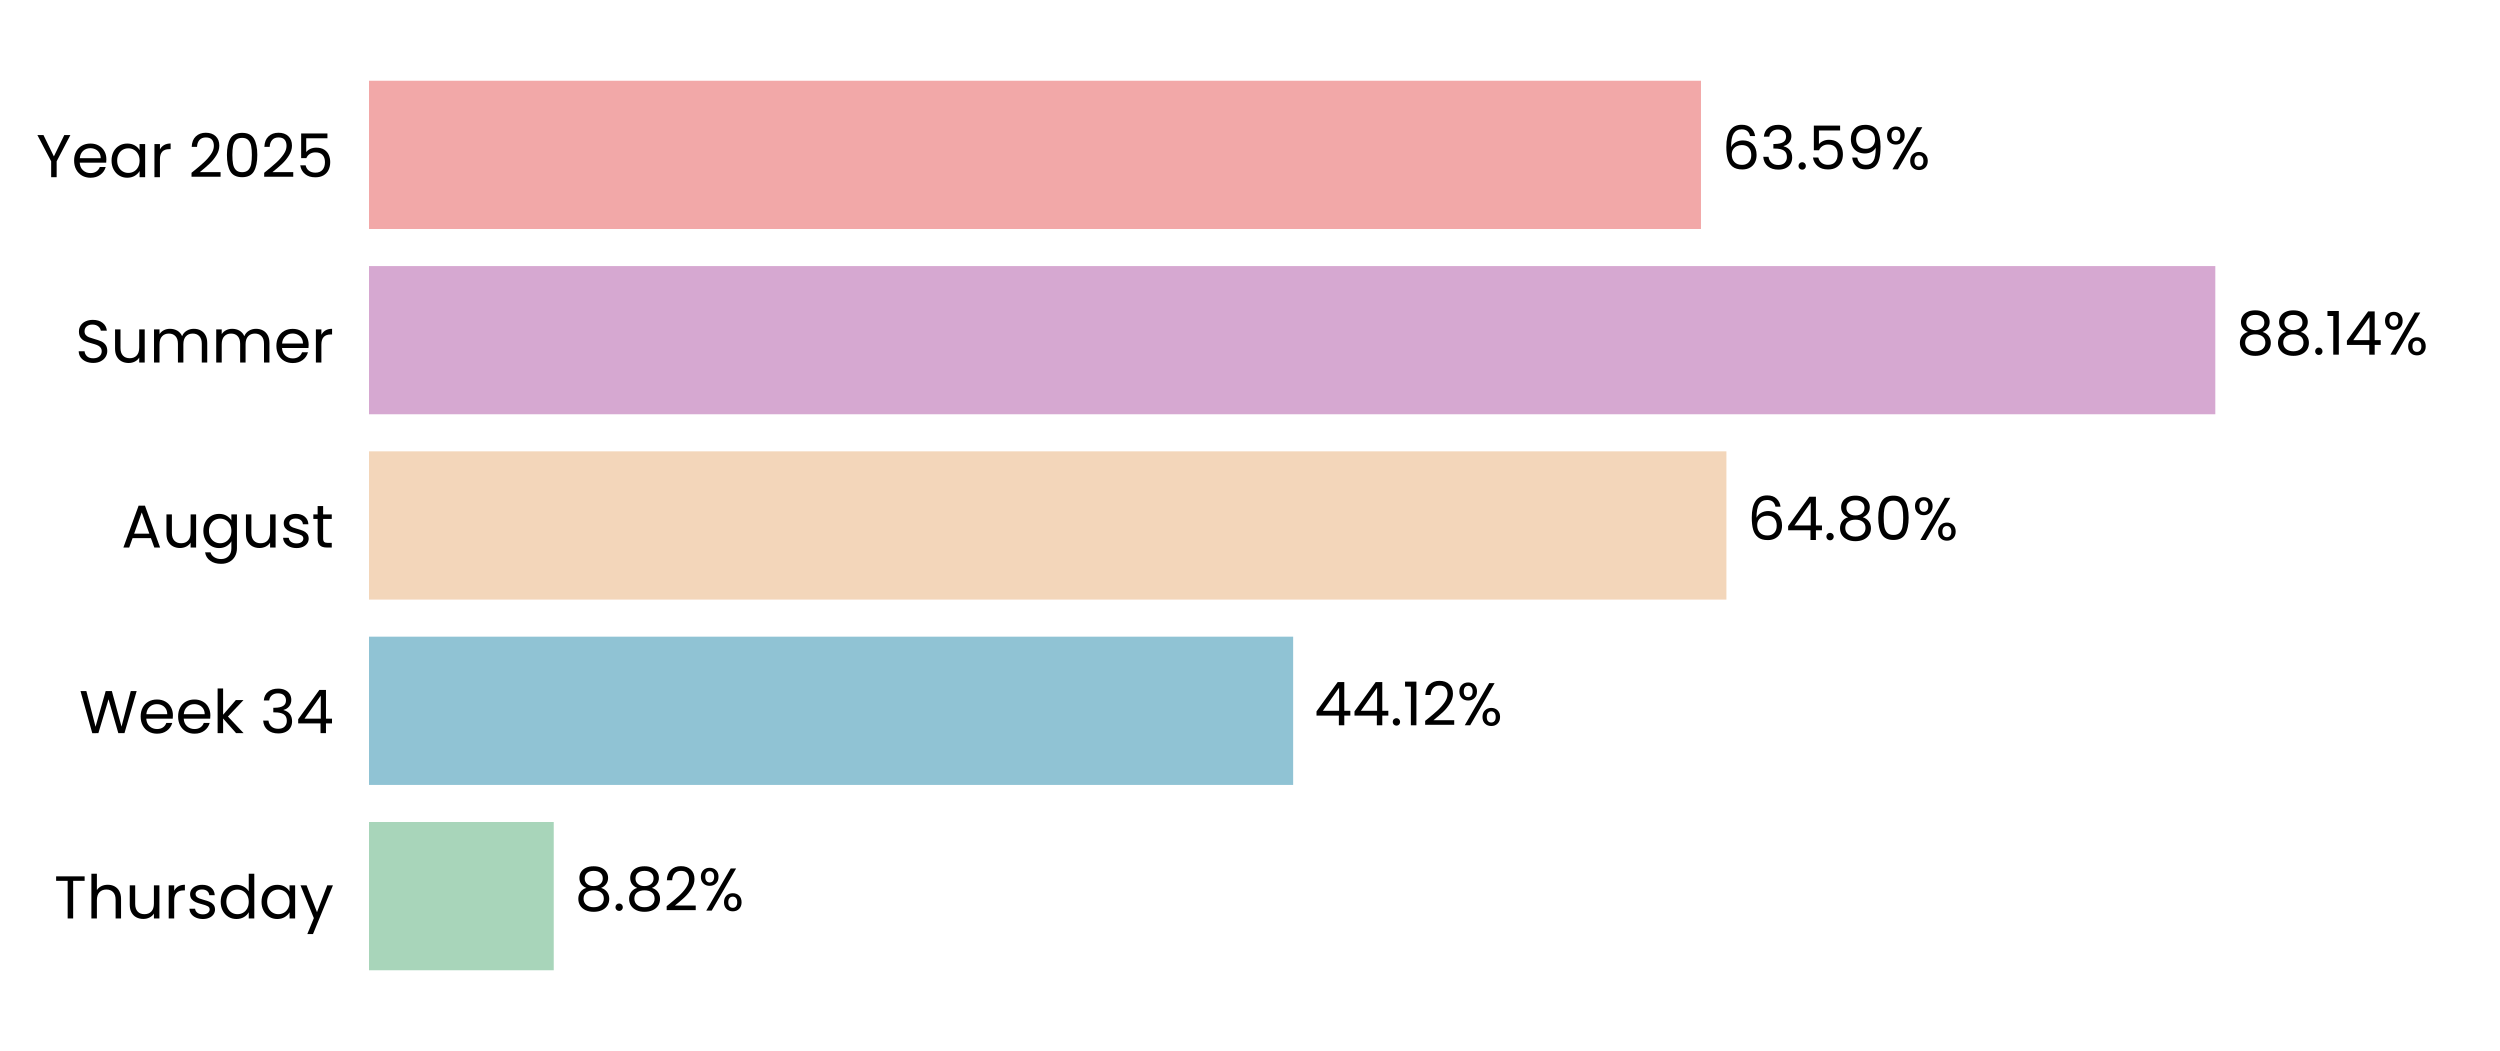
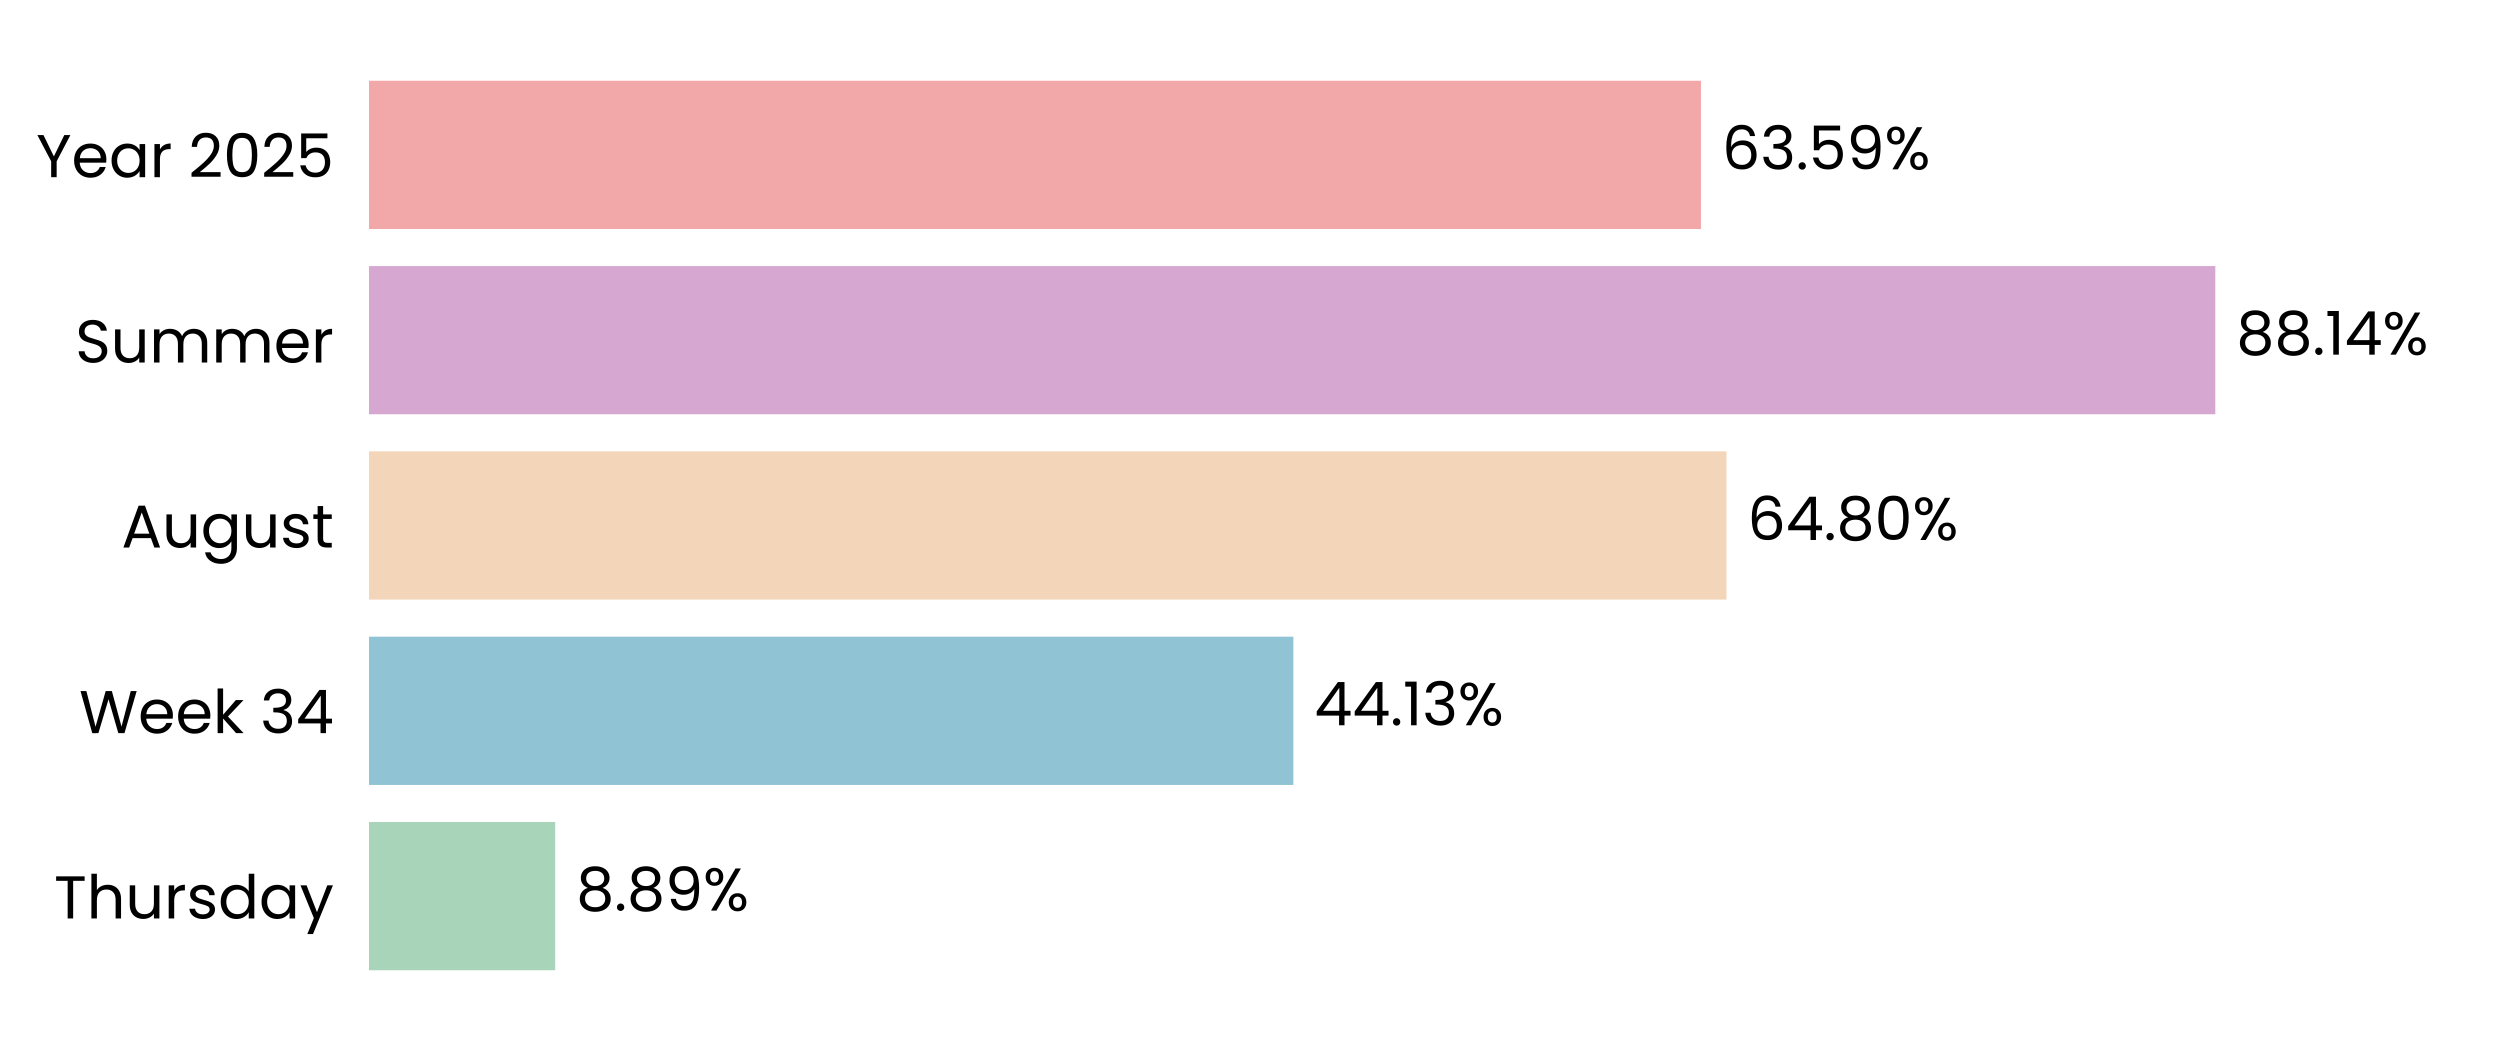
<svg xmlns="http://www.w3.org/2000/svg" xmlns:xlink="http://www.w3.org/1999/xlink" width="496.691pt" height="208.8pt" viewBox="0 0 496.691 208.8" version="1.1">
  <defs>
    <style type="text/css">*{stroke-linejoin: round; stroke-linecap: butt}</style>
  </defs>
  <g id="figure_1">
    <g id="patch_1">
      <path d="M 0 208.8  L 496.691 208.8  L 496.691 0  L 0 0  L 0 208.8  z " style="fill: none" />
    </g>
    <g id="axes_1">
      <g id="patch_2">
        <path d="M 73.311 201.6  L 489.491 201.6  L 489.491 7.2  L 73.311 7.2  L 73.311 201.6  z " style="fill: none" />
      </g>
      <g id="patch_3">
-         <path d="M 73.311 192.764  L 110.016 192.764  L 110.016 163.309  L 73.311 163.309  z " clip-path="url(#p28ec894ca6)" style="fill: #a8d5ba" />
+         <path d="M 73.311 192.764  L 110.305 192.764  L 110.305 163.309  L 73.311 163.309  z " clip-path="url(#p842acf6f04)" style="fill: #a8d5ba" />
      </g>
      <g id="patch_4">
-         <path d="M 73.311 155.945  L 256.918 155.945  L 256.918 126.491  L 73.311 126.491  z " clip-path="url(#p28ec894ca6)" style="fill: #90c3d4" />
+         <path d="M 73.311 155.945  L 256.959 155.945  L 256.959 126.491  L 73.311 126.491  z " clip-path="url(#p842acf6f04)" style="fill: #90c3d4" />
      </g>
      <g id="patch_5">
-         <path d="M 73.311 119.127  L 342.998 119.127  L 342.998 89.673  L 73.311 89.673  z " clip-path="url(#p28ec894ca6)" style="fill: #f3d6ba" />
+         <path d="M 73.311 119.127  L 343.008 119.127  L 343.008 89.673  L 73.311 89.673  z " clip-path="url(#p842acf6f04)" style="fill: #f3d6ba" />
      </g>
      <g id="patch_6">
-         <path d="M 73.311 82.309  L 440.13 82.309  L 440.13 52.855  L 73.311 52.855  z " clip-path="url(#p28ec894ca6)" style="fill: #d6a8d1" />
+         <path d="M 73.311 82.309  L 440.133 82.309  L 440.133 52.855  L 73.311 52.855  z " clip-path="url(#p842acf6f04)" style="fill: #d6a8d1" />
      </g>
      <g id="patch_7">
-         <path d="M 73.311 45.491  L 337.943 45.491  L 337.943 16.036  L 73.311 16.036  z " clip-path="url(#p28ec894ca6)" style="fill: #f2a8a8" />
+         <path d="M 73.311 45.491  L 337.943 45.491  L 337.943 16.036  L 73.311 16.036  z " clip-path="url(#p842acf6f04)" style="fill: #f2a8a8" />
      </g>
      <g id="matplotlib.axis_1">
        <g id="ytick_1">
          <g id="text_1">
            <g transform="translate(10.74188 182.4764) scale(0.12 -0.12)">
              <defs>
                <path id="Poppins-Regular-54" d="M 3238 4461  L 3238 3987  L 2022 3987  L 2022 0  L 1440 0  L 1440 3987  L 218 3987  L 218 4461  L 3238 4461  z " transform="scale(0.015625)" />
                <path id="Poppins-Regular-68" d="M 2234 3571  Q 2630 3571 2950 3401  Q 3270 3232 3452 2893  Q 3635 2554 3635 2067  L 3635 0  L 3059 0  L 3059 1984  Q 3059 2509 2796 2787  Q 2534 3066 2080 3066  Q 1619 3066 1347 2778  Q 1075 2490 1075 1939  L 1075 0  L 493 0  L 493 4736  L 1075 4736  L 1075 3008  Q 1248 3277 1552 3424  Q 1856 3571 2234 3571  z " transform="scale(0.015625)" />
                <path id="Poppins-Regular-75" d="M 3603 3507  L 3603 0  L 3021 0  L 3021 518  Q 2854 250 2556 99  Q 2259 -51 1901 -51  Q 1491 -51 1164 118  Q 838 288 649 627  Q 461 966 461 1453  L 461 3507  L 1037 3507  L 1037 1530  Q 1037 1011 1299 732  Q 1562 454 2016 454  Q 2483 454 2752 742  Q 3021 1030 3021 1581  L 3021 3507  L 3603 3507  z " transform="scale(0.015625)" />
                <path id="Poppins-Regular-72" d="M 1075 2938  Q 1229 3238 1513 3404  Q 1798 3571 2208 3571  L 2208 2970  L 2054 2970  Q 1075 2970 1075 1907  L 1075 0  L 493 0  L 493 3507  L 1075 3507  L 1075 2938  z " transform="scale(0.015625)" />
                <path id="Poppins-Regular-73" d="M 1734 -58  Q 1331 -58 1011 80  Q 691 218 505 464  Q 320 710 301 1030  L 902 1030  Q 928 768 1149 601  Q 1370 435 1728 435  Q 2061 435 2253 582  Q 2445 730 2445 954  Q 2445 1184 2240 1296  Q 2035 1408 1606 1517  Q 1216 1619 969 1724  Q 723 1830 547 2038  Q 371 2246 371 2586  Q 371 2854 531 3078  Q 691 3302 985 3433  Q 1280 3565 1658 3565  Q 2240 3565 2598 3270  Q 2957 2976 2982 2464  L 2400 2464  Q 2381 2739 2179 2905  Q 1978 3072 1638 3072  Q 1325 3072 1139 2937  Q 954 2803 954 2586  Q 954 2413 1066 2301  Q 1178 2189 1347 2121  Q 1517 2054 1818 1971  Q 2195 1869 2432 1769  Q 2669 1670 2838 1472  Q 3008 1274 3014 954  Q 3014 666 2854 435  Q 2694 205 2403 73  Q 2112 -58 1734 -58  z " transform="scale(0.015625)" />
                <path id="Poppins-Regular-64" d="M 275 1766  Q 275 2304 492 2710  Q 710 3117 1091 3341  Q 1472 3565 1946 3565  Q 2355 3565 2707 3376  Q 3059 3187 3245 2880  L 3245 4736  L 3834 4736  L 3834 0  L 3245 0  L 3245 659  Q 3072 346 2733 144  Q 2394 -58 1939 -58  Q 1472 -58 1091 172  Q 710 403 492 819  Q 275 1235 275 1766  z M 3245 1760  Q 3245 2157 3085 2451  Q 2925 2746 2653 2902  Q 2381 3059 2054 3059  Q 1728 3059 1459 2905  Q 1190 2752 1030 2457  Q 870 2163 870 1766  Q 870 1363 1030 1065  Q 1190 768 1459 611  Q 1728 454 2054 454  Q 2381 454 2653 611  Q 2925 768 3085 1065  Q 3245 1363 3245 1760  z " transform="scale(0.015625)" />
                <path id="Poppins-Regular-61" d="M 275 1766  Q 275 2304 492 2710  Q 710 3117 1091 3341  Q 1472 3565 1939 3565  Q 2400 3565 2739 3366  Q 3078 3168 3245 2867  L 3245 3507  L 3834 3507  L 3834 0  L 3245 0  L 3245 653  Q 3072 346 2729 144  Q 2387 -58 1933 -58  Q 1466 -58 1088 172  Q 710 403 492 819  Q 275 1235 275 1766  z M 3245 1760  Q 3245 2157 3085 2451  Q 2925 2746 2653 2902  Q 2381 3059 2054 3059  Q 1728 3059 1459 2905  Q 1190 2752 1030 2457  Q 870 2163 870 1766  Q 870 1363 1030 1065  Q 1190 768 1459 611  Q 1728 454 2054 454  Q 2381 454 2653 611  Q 2925 768 3085 1065  Q 3245 1363 3245 1760  z " transform="scale(0.015625)" />
                <path id="Poppins-Regular-79" d="M 3514 3507  L 1402 -1651  L 800 -1651  L 1491 38  L 77 3507  L 723 3507  L 1824 666  L 2912 3507  L 3514 3507  z " transform="scale(0.015625)" />
              </defs>
              <use xlink:href="#Poppins-Regular-54" />
              <use xlink:href="#Poppins-Regular-68" transform="translate(54.09999 0)" />
              <use xlink:href="#Poppins-Regular-75" transform="translate(118.1 0)" />
              <use xlink:href="#Poppins-Regular-72" transform="translate(182.1 0)" />
              <use xlink:href="#Poppins-Regular-73" transform="translate(219.3999 0)" />
              <use xlink:href="#Poppins-Regular-64" transform="translate(271.5999 0)" />
              <use xlink:href="#Poppins-Regular-61" transform="translate(339.1999 0)" />
              <use xlink:href="#Poppins-Regular-79" transform="translate(406.7999 0)" />
            </g>
          </g>
        </g>
        <g id="ytick_2">
          <g id="text_2">
            <g transform="translate(15.71813 145.6582) scale(0.12 -0.12)">
              <defs>
                <path id="Poppins-Regular-57" d="M 6099 4461  L 4806 0  L 4154 0  L 3117 3590  L 2042 0  L 1395 -6  L 147 4461  L 768 4461  L 1741 678  L 2816 4461  L 3469 4461  L 4493 691  L 5472 4461  L 6099 4461  z " transform="scale(0.015625)" />
                <path id="Poppins-Regular-65" d="M 3693 1888  Q 3693 1722 3674 1536  L 870 1536  Q 902 1018 1225 726  Q 1549 435 2010 435  Q 2387 435 2640 611  Q 2893 787 2995 1082  L 3622 1082  Q 3482 576 3059 259  Q 2637 -58 2010 -58  Q 1510 -58 1116 166  Q 723 390 499 803  Q 275 1216 275 1760  Q 275 2304 492 2713  Q 710 3123 1104 3344  Q 1498 3565 2010 3565  Q 2509 3565 2893 3347  Q 3277 3130 3485 2749  Q 3693 2368 3693 1888  z M 3091 2010  Q 3091 2342 2944 2582  Q 2797 2822 2544 2947  Q 2291 3072 1984 3072  Q 1542 3072 1232 2790  Q 922 2509 877 2010  L 3091 2010  z " transform="scale(0.015625)" />
                <path id="Poppins-Regular-6b" d="M 2451 0  L 1075 1549  L 1075 0  L 493 0  L 493 4736  L 1075 4736  L 1075 1952  L 2426 3507  L 3238 3507  L 1587 1760  L 3245 0  L 2451 0  z " transform="scale(0.015625)" />
                <path id="Poppins-Regular-20" transform="scale(0.015625)" />
                <path id="Poppins-Regular-33" d="M 384 3462  Q 429 4051 838 4384  Q 1248 4717 1901 4717  Q 2336 4717 2653 4560  Q 2970 4403 3133 4134  Q 3296 3866 3296 3526  Q 3296 3130 3069 2842  Q 2842 2554 2477 2470  L 2477 2438  Q 2893 2336 3136 2035  Q 3379 1734 3379 1248  Q 3379 883 3212 592  Q 3046 301 2713 134  Q 2381 -32 1914 -32  Q 1235 -32 800 323  Q 365 678 314 1331  L 877 1331  Q 922 947 1190 704  Q 1459 461 1907 461  Q 2355 461 2588 694  Q 2822 928 2822 1299  Q 2822 1779 2502 1990  Q 2182 2202 1536 2202  L 1389 2202  L 1389 2688  L 1542 2688  Q 2131 2694 2432 2883  Q 2733 3072 2733 3469  Q 2733 3808 2512 4013  Q 2291 4218 1882 4218  Q 1485 4218 1241 4013  Q 998 3808 954 3462  L 384 3462  z " transform="scale(0.015625)" />
                <path id="Poppins-Regular-34" d="M 256 1030  L 256 1472  L 2502 4582  L 3200 4582  L 3200 1536  L 3840 1536  L 3840 1030  L 3200 1030  L 3200 0  L 2624 0  L 2624 1030  L 256 1030  z M 2650 3974  L 928 1536  L 2650 1536  L 2650 3974  z " transform="scale(0.015625)" />
              </defs>
              <use xlink:href="#Poppins-Regular-57" />
              <use xlink:href="#Poppins-Regular-65" transform="translate(97.59999 0)" />
              <use xlink:href="#Poppins-Regular-65" transform="translate(159.6 0)" />
              <use xlink:href="#Poppins-Regular-6b" transform="translate(221.6 0)" />
              <use xlink:href="#Poppins-Regular-20" transform="translate(273.0999 0)" />
              <use xlink:href="#Poppins-Regular-33" transform="translate(299.7999 0)" />
              <use xlink:href="#Poppins-Regular-34" transform="translate(358.6999 0)" />
            </g>
          </g>
        </g>
        <g id="ytick_3">
          <g id="text_3">
            <g transform="translate(24.11812 108.78) scale(0.12 -0.12)">
              <defs>
                <path id="Poppins-Regular-41" d="M 3130 992  L 1184 992  L 826 0  L 211 0  L 1824 4435  L 2496 4435  L 4102 0  L 3488 0  L 3130 992  z M 2963 1466  L 2157 3718  L 1350 1466  L 2963 1466  z " transform="scale(0.015625)" />
                <path id="Poppins-Regular-67" d="M 1939 3565  Q 2394 3565 2736 3366  Q 3078 3168 3245 2867  L 3245 3507  L 3834 3507  L 3834 -77  Q 3834 -557 3629 -931  Q 3424 -1306 3043 -1517  Q 2662 -1728 2157 -1728  Q 1466 -1728 1005 -1401  Q 544 -1075 461 -512  L 1037 -512  Q 1133 -832 1433 -1027  Q 1734 -1222 2157 -1222  Q 2637 -1222 2941 -921  Q 3245 -621 3245 -77  L 3245 659  Q 3072 352 2733 147  Q 2394 -58 1939 -58  Q 1472 -58 1091 172  Q 710 403 492 819  Q 275 1235 275 1766  Q 275 2304 492 2710  Q 710 3117 1091 3341  Q 1472 3565 1939 3565  z M 3245 1760  Q 3245 2157 3085 2451  Q 2925 2746 2653 2902  Q 2381 3059 2054 3059  Q 1728 3059 1459 2905  Q 1190 2752 1030 2457  Q 870 2163 870 1766  Q 870 1363 1030 1065  Q 1190 768 1459 611  Q 1728 454 2054 454  Q 2381 454 2653 611  Q 2925 768 3085 1065  Q 3245 1363 3245 1760  z " transform="scale(0.015625)" />
                <path id="Poppins-Regular-74" d="M 1203 3027  L 1203 960  Q 1203 704 1312 598  Q 1421 493 1690 493  L 2118 493  L 2118 0  L 1594 0  Q 1107 0 864 224  Q 621 448 621 960  L 621 3027  L 166 3027  L 166 3507  L 621 3507  L 621 4390  L 1203 4390  L 1203 3507  L 2118 3507  L 2118 3027  L 1203 3027  z " transform="scale(0.015625)" />
              </defs>
              <use xlink:href="#Poppins-Regular-41" />
              <use xlink:href="#Poppins-Regular-75" transform="translate(67.39999 0)" />
              <use xlink:href="#Poppins-Regular-67" transform="translate(131.4 0)" />
              <use xlink:href="#Poppins-Regular-75" transform="translate(199 0)" />
              <use xlink:href="#Poppins-Regular-73" transform="translate(263 0)" />
              <use xlink:href="#Poppins-Regular-74" transform="translate(315.2 0)" />
            </g>
          </g>
        </g>
        <g id="ytick_4">
          <g id="text_4">
            <g transform="translate(14.95125 72.02182) scale(0.12 -0.12)">
              <defs>
                <path id="Poppins-Regular-53" d="M 1907 -45  Q 1466 -45 1117 112  Q 768 269 569 547  Q 371 826 365 1190  L 986 1190  Q 1018 877 1245 662  Q 1472 448 1907 448  Q 2323 448 2563 656  Q 2803 864 2803 1190  Q 2803 1446 2662 1606  Q 2522 1766 2310 1849  Q 2099 1933 1741 2029  Q 1299 2144 1033 2259  Q 768 2374 579 2620  Q 390 2867 390 3283  Q 390 3648 576 3929  Q 762 4211 1098 4364  Q 1434 4518 1869 4518  Q 2496 4518 2896 4204  Q 3296 3891 3347 3373  L 2707 3373  Q 2675 3629 2438 3824  Q 2202 4019 1811 4019  Q 1446 4019 1216 3830  Q 986 3642 986 3302  Q 986 3059 1123 2905  Q 1261 2752 1462 2672  Q 1664 2592 2029 2490  Q 2470 2368 2739 2249  Q 3008 2131 3200 1884  Q 3392 1638 3392 1216  Q 3392 890 3219 602  Q 3046 314 2707 134  Q 2368 -45 1907 -45  z " transform="scale(0.015625)" />
                <path id="Poppins-Regular-6d" d="M 4710 3571  Q 5120 3571 5440 3401  Q 5760 3232 5945 2893  Q 6131 2554 6131 2067  L 6131 0  L 5555 0  L 5555 1984  Q 5555 2509 5296 2787  Q 5037 3066 4595 3066  Q 4141 3066 3872 2774  Q 3603 2483 3603 1933  L 3603 0  L 3027 0  L 3027 1984  Q 3027 2509 2768 2787  Q 2509 3066 2067 3066  Q 1613 3066 1344 2774  Q 1075 2483 1075 1933  L 1075 0  L 493 0  L 493 3507  L 1075 3507  L 1075 3002  Q 1248 3277 1539 3424  Q 1830 3571 2182 3571  Q 2624 3571 2963 3372  Q 3302 3174 3469 2790  Q 3616 3162 3955 3366  Q 4294 3571 4710 3571  z " transform="scale(0.015625)" />
              </defs>
              <use xlink:href="#Poppins-Regular-53" />
              <use xlink:href="#Poppins-Regular-75" transform="translate(58.7 0)" />
              <use xlink:href="#Poppins-Regular-6d" transform="translate(122.7 0)" />
              <use xlink:href="#Poppins-Regular-6d" transform="translate(225.7 0)" />
              <use xlink:href="#Poppins-Regular-65" transform="translate(328.7 0)" />
              <use xlink:href="#Poppins-Regular-72" transform="translate(390.6999 0)" />
            </g>
          </g>
        </g>
        <g id="ytick_5">
          <g id="text_5">
            <g transform="translate(7.2 35.20364) scale(0.12 -0.12)">
              <defs>
                <path id="Poppins-Regular-59" d="M 3616 4461  L 2163 1683  L 2163 0  L 1581 0  L 1581 1683  L 122 4461  L 768 4461  L 1869 2202  L 2970 4461  L 3616 4461  z " transform="scale(0.015625)" />
                <path id="Poppins-Regular-32" d="M 326 467  Q 1139 1120 1600 1539  Q 2061 1958 2377 2416  Q 2694 2874 2694 3315  Q 2694 3731 2492 3971  Q 2291 4211 1843 4211  Q 1408 4211 1168 3939  Q 928 3667 909 3213  L 346 3213  Q 371 3930 780 4320  Q 1190 4710 1837 4710  Q 2496 4710 2883 4345  Q 3270 3981 3270 3341  Q 3270 2810 2953 2307  Q 2637 1805 2233 1424  Q 1830 1043 1203 538  L 3405 538  L 3405 51  L 326 51  L 326 467  z " transform="scale(0.015625)" />
                <path id="Poppins-Regular-30" d="M 397 2362  Q 397 3462 755 4080  Q 1114 4698 2010 4698  Q 2899 4698 3257 4080  Q 3616 3462 3616 2362  Q 3616 1242 3257 621  Q 2899 0 2010 0  Q 1114 0 755 621  Q 397 1242 397 2362  z M 3040 2362  Q 3040 2918 2966 3305  Q 2893 3693 2665 3929  Q 2438 4166 2010 4166  Q 1574 4166 1347 3929  Q 1120 3693 1046 3305  Q 973 2918 973 2362  Q 973 1786 1046 1395  Q 1120 1005 1347 768  Q 1574 531 2010 531  Q 2438 531 2665 768  Q 2893 1005 2966 1395  Q 3040 1786 3040 2362  z " transform="scale(0.015625)" />
                <path id="Poppins-Regular-35" d="M 3347 4122  L 1101 4122  L 1101 2662  Q 1248 2867 1536 2998  Q 1824 3130 2157 3130  Q 2688 3130 3021 2909  Q 3354 2688 3498 2339  Q 3642 1990 3642 1600  Q 3642 1139 3469 774  Q 3296 410 2941 198  Q 2586 -13 2061 -13  Q 1389 -13 973 332  Q 557 678 467 1254  L 1037 1254  Q 1120 890 1389 685  Q 1658 480 2067 480  Q 2573 480 2829 784  Q 3085 1088 3085 1587  Q 3085 2086 2829 2358  Q 2573 2630 2074 2630  Q 1734 2630 1481 2467  Q 1229 2304 1114 2022  L 563 2022  L 563 4634  L 3347 4634  L 3347 4122  z " transform="scale(0.015625)" />
              </defs>
              <use xlink:href="#Poppins-Regular-59" />
              <use xlink:href="#Poppins-Regular-65" transform="translate(58.39999 0)" />
              <use xlink:href="#Poppins-Regular-61" transform="translate(120.4 0)" />
              <use xlink:href="#Poppins-Regular-72" transform="translate(188 0)" />
              <use xlink:href="#Poppins-Regular-20" transform="translate(225.3 0)" />
              <use xlink:href="#Poppins-Regular-32" transform="translate(252 0)" />
              <use xlink:href="#Poppins-Regular-30" transform="translate(309.4999 0)" />
              <use xlink:href="#Poppins-Regular-32" transform="translate(372.2999 0)" />
              <use xlink:href="#Poppins-Regular-35" transform="translate(429.7999 0)" />
            </g>
          </g>
        </g>
      </g>
      <g id="text_6">
-         <g transform="translate(114.1778 180.9164) scale(0.12 -0.12)">
+         <g transform="translate(114.4668 180.9164) scale(0.12 -0.12)">
          <defs>
            <path id="Poppins-Regular-38" d="M 1242 2406  Q 883 2547 691 2816  Q 499 3085 499 3469  Q 499 3814 672 4092  Q 845 4371 1187 4534  Q 1530 4698 2016 4698  Q 2502 4698 2844 4534  Q 3187 4371 3363 4092  Q 3539 3814 3539 3469  Q 3539 3098 3340 2819  Q 3142 2541 2797 2406  Q 3194 2285 3427 1981  Q 3661 1677 3661 1248  Q 3661 832 3456 521  Q 3251 211 2876 41  Q 2502 -128 2016 -128  Q 1530 -128 1162 41  Q 794 211 589 521  Q 384 832 384 1248  Q 384 1677 614 1984  Q 845 2291 1242 2406  z M 2976 3398  Q 2976 3789 2720 4000  Q 2464 4211 2016 4211  Q 1574 4211 1318 4000  Q 1062 3789 1062 3392  Q 1062 3034 1328 2816  Q 1594 2598 2016 2598  Q 2445 2598 2710 2819  Q 2976 3040 2976 3398  z M 2016 2150  Q 1542 2150 1241 1929  Q 941 1709 941 1267  Q 941 858 1232 608  Q 1523 358 2016 358  Q 2509 358 2797 608  Q 3085 858 3085 1267  Q 3085 1696 2790 1923  Q 2496 2150 2016 2150  z " transform="scale(0.015625)" />
            <path id="Poppins-Regular-2e" d="M 678 -38  Q 512 -38 397 77  Q 282 192 282 358  Q 282 525 397 640  Q 512 755 678 755  Q 838 755 950 640  Q 1062 525 1062 358  Q 1062 192 950 77  Q 838 -38 678 -38  z " transform="scale(0.015625)" />
+             <path id="Poppins-Regular-39" d="M 1146 1242  Q 1210 877 1443 678  Q 1677 480 2074 480  Q 2605 480 2857 896  Q 3110 1312 3098 2298  Q 2963 2010 2649 1846  Q 2336 1683 1952 1683  Q 1523 1683 1187 1859  Q 851 2035 659 2374  Q 467 2714 467 3194  Q 467 3878 864 4297  Q 1261 4717 1990 4717  Q 2886 4717 3248 4134  Q 3610 3552 3610 2400  Q 3610 1594 3466 1069  Q 3322 544 2979 269  Q 2637 -6 2042 -6  Q 1389 -6 1024 346  Q 659 698 608 1242  L 1146 1242  z M 2048 2176  Q 2477 2176 2752 2441  Q 3027 2707 3027 3162  Q 3027 3642 2758 3936  Q 2490 4230 2003 4230  Q 1555 4230 1289 3948  Q 1024 3667 1024 3206  Q 1024 2739 1286 2457  Q 1549 2176 2048 2176  z " transform="scale(0.015625)" />
            <path id="Poppins-Regular-25" d="M 269 3584  Q 269 4019 531 4278  Q 794 4538 1203 4538  Q 1613 4538 1875 4278  Q 2138 4019 2138 3584  Q 2138 3142 1875 2883  Q 1613 2624 1203 2624  Q 794 2624 531 2883  Q 269 3142 269 3584  z M 4006 4467  L 1414 0  L 838 0  L 3430 4467  L 4006 4467  z M 1203 4179  Q 986 4179 861 4028  Q 736 3878 736 3584  Q 736 3290 861 3136  Q 986 2982 1203 2982  Q 1421 2982 1549 3139  Q 1677 3296 1677 3584  Q 1677 3878 1549 4028  Q 1421 4179 1203 4179  z M 2720 883  Q 2720 1325 2982 1584  Q 3245 1843 3654 1843  Q 4064 1843 4323 1584  Q 4582 1325 4582 883  Q 4582 448 4323 185  Q 4064 -77 3654 -77  Q 3245 -77 2982 182  Q 2720 442 2720 883  z M 3648 1478  Q 3430 1478 3302 1328  Q 3174 1178 3174 883  Q 3174 595 3302 444  Q 3430 294 3648 294  Q 3866 294 3994 444  Q 4122 595 4122 883  Q 4122 1178 3994 1328  Q 3866 1478 3648 1478  z " transform="scale(0.015625)" />
          </defs>
          <use xlink:href="#Poppins-Regular-38" />
          <use xlink:href="#Poppins-Regular-2e" transform="translate(63.09999 0)" />
          <use xlink:href="#Poppins-Regular-38" transform="translate(84.09998 0)" />
-           <use xlink:href="#Poppins-Regular-32" transform="translate(147.2 0)" />
-           <use xlink:href="#Poppins-Regular-25" transform="translate(204.7 0)" />
+           <use xlink:href="#Poppins-Regular-39" transform="translate(147.2 0)" />
+           <use xlink:href="#Poppins-Regular-25" transform="translate(210.2 0)" />
        </g>
      </g>
      <g id="text_7">
-         <g transform="translate(261.0794 144.0982) scale(0.12 -0.12)">
+         <g transform="translate(261.1207 144.0982) scale(0.12 -0.12)">
          <defs>
            <path id="Poppins-Regular-31" d="M 243 4096  L 243 4627  L 1446 4627  L 1446 0  L 858 0  L 858 4096  L 243 4096  z " transform="scale(0.015625)" />
          </defs>
          <use xlink:href="#Poppins-Regular-34" />
          <use xlink:href="#Poppins-Regular-34" transform="translate(62.89999 0)" />
          <use xlink:href="#Poppins-Regular-2e" transform="translate(125.8 0)" />
          <use xlink:href="#Poppins-Regular-31" transform="translate(146.8 0)" />
-           <use xlink:href="#Poppins-Regular-32" transform="translate(178.8 0)" />
-           <use xlink:href="#Poppins-Regular-25" transform="translate(236.2999 0)" />
+           <use xlink:href="#Poppins-Regular-33" transform="translate(178.8 0)" />
+           <use xlink:href="#Poppins-Regular-25" transform="translate(237.7 0)" />
        </g>
      </g>
      <g id="text_8">
-         <g transform="translate(347.1603 107.28) scale(0.12 -0.12)">
+         <g transform="translate(347.1696 107.28) scale(0.12 -0.12)">
          <defs>
            <path id="Poppins-Regular-36" d="M 2976 3526  Q 2835 4237 2099 4237  Q 1530 4237 1248 3798  Q 966 3360 973 2355  Q 1120 2688 1462 2877  Q 1805 3066 2227 3066  Q 2886 3066 3280 2656  Q 3674 2246 3674 1523  Q 3674 1088 3504 742  Q 3334 397 2992 192  Q 2650 -13 2163 -13  Q 1504 -13 1133 281  Q 762 576 614 1094  Q 467 1613 467 2374  Q 467 4723 2106 4723  Q 2733 4723 3091 4384  Q 3450 4045 3514 3526  L 2976 3526  z M 2106 2573  Q 1830 2573 1587 2461  Q 1344 2349 1193 2121  Q 1043 1894 1043 1568  Q 1043 1082 1324 778  Q 1606 474 2131 474  Q 2579 474 2844 752  Q 3110 1030 3110 1504  Q 3110 2003 2854 2288  Q 2598 2573 2106 2573  z " transform="scale(0.015625)" />
          </defs>
          <use xlink:href="#Poppins-Regular-36" />
          <use xlink:href="#Poppins-Regular-34" transform="translate(63.49999 0)" />
          <use xlink:href="#Poppins-Regular-2e" transform="translate(126.4 0)" />
          <use xlink:href="#Poppins-Regular-38" transform="translate(147.4 0)" />
          <use xlink:href="#Poppins-Regular-30" transform="translate(210.5 0)" />
          <use xlink:href="#Poppins-Regular-25" transform="translate(273.2999 0)" />
        </g>
      </g>
      <g id="text_9">
-         <g transform="translate(444.2914 70.46182) scale(0.12 -0.12)">
+         <g transform="translate(444.2945 70.46182) scale(0.12 -0.12)">
          <use xlink:href="#Poppins-Regular-38" />
          <use xlink:href="#Poppins-Regular-38" transform="translate(63.09999 0)" />
          <use xlink:href="#Poppins-Regular-2e" transform="translate(126.2 0)" />
          <use xlink:href="#Poppins-Regular-31" transform="translate(147.2 0)" />
          <use xlink:href="#Poppins-Regular-34" transform="translate(179.2 0)" />
          <use xlink:href="#Poppins-Regular-25" transform="translate(242.0999 0)" />
        </g>
      </g>
      <g id="text_10">
-         <g transform="translate(342.1045 33.64364) scale(0.12 -0.12)">
-           <defs>
-             <path id="Poppins-Regular-39" d="M 1146 1242  Q 1210 877 1443 678  Q 1677 480 2074 480  Q 2605 480 2857 896  Q 3110 1312 3098 2298  Q 2963 2010 2649 1846  Q 2336 1683 1952 1683  Q 1523 1683 1187 1859  Q 851 2035 659 2374  Q 467 2714 467 3194  Q 467 3878 864 4297  Q 1261 4717 1990 4717  Q 2886 4717 3248 4134  Q 3610 3552 3610 2400  Q 3610 1594 3466 1069  Q 3322 544 2979 269  Q 2637 -6 2042 -6  Q 1389 -6 1024 346  Q 659 698 608 1242  L 1146 1242  z M 2048 2176  Q 2477 2176 2752 2441  Q 3027 2707 3027 3162  Q 3027 3642 2758 3936  Q 2490 4230 2003 4230  Q 1555 4230 1289 3948  Q 1024 3667 1024 3206  Q 1024 2739 1286 2457  Q 1549 2176 2048 2176  z " transform="scale(0.015625)" />
-           </defs>
+         <g transform="translate(342.1053 33.64364) scale(0.12 -0.12)">
          <use xlink:href="#Poppins-Regular-36" />
          <use xlink:href="#Poppins-Regular-33" transform="translate(63.49999 0)" />
          <use xlink:href="#Poppins-Regular-2e" transform="translate(122.4 0)" />
          <use xlink:href="#Poppins-Regular-35" transform="translate(143.4 0)" />
          <use xlink:href="#Poppins-Regular-39" transform="translate(206.2 0)" />
          <use xlink:href="#Poppins-Regular-25" transform="translate(269.1999 0)" />
        </g>
      </g>
    </g>
  </g>
  <defs>
-     <clipPath id="p28ec894ca6">
+     <clipPath id="p842acf6f04">
      <rect x="73.311" y="7.2" width="416.18" height="194.4" />
    </clipPath>
  </defs>
</svg>
